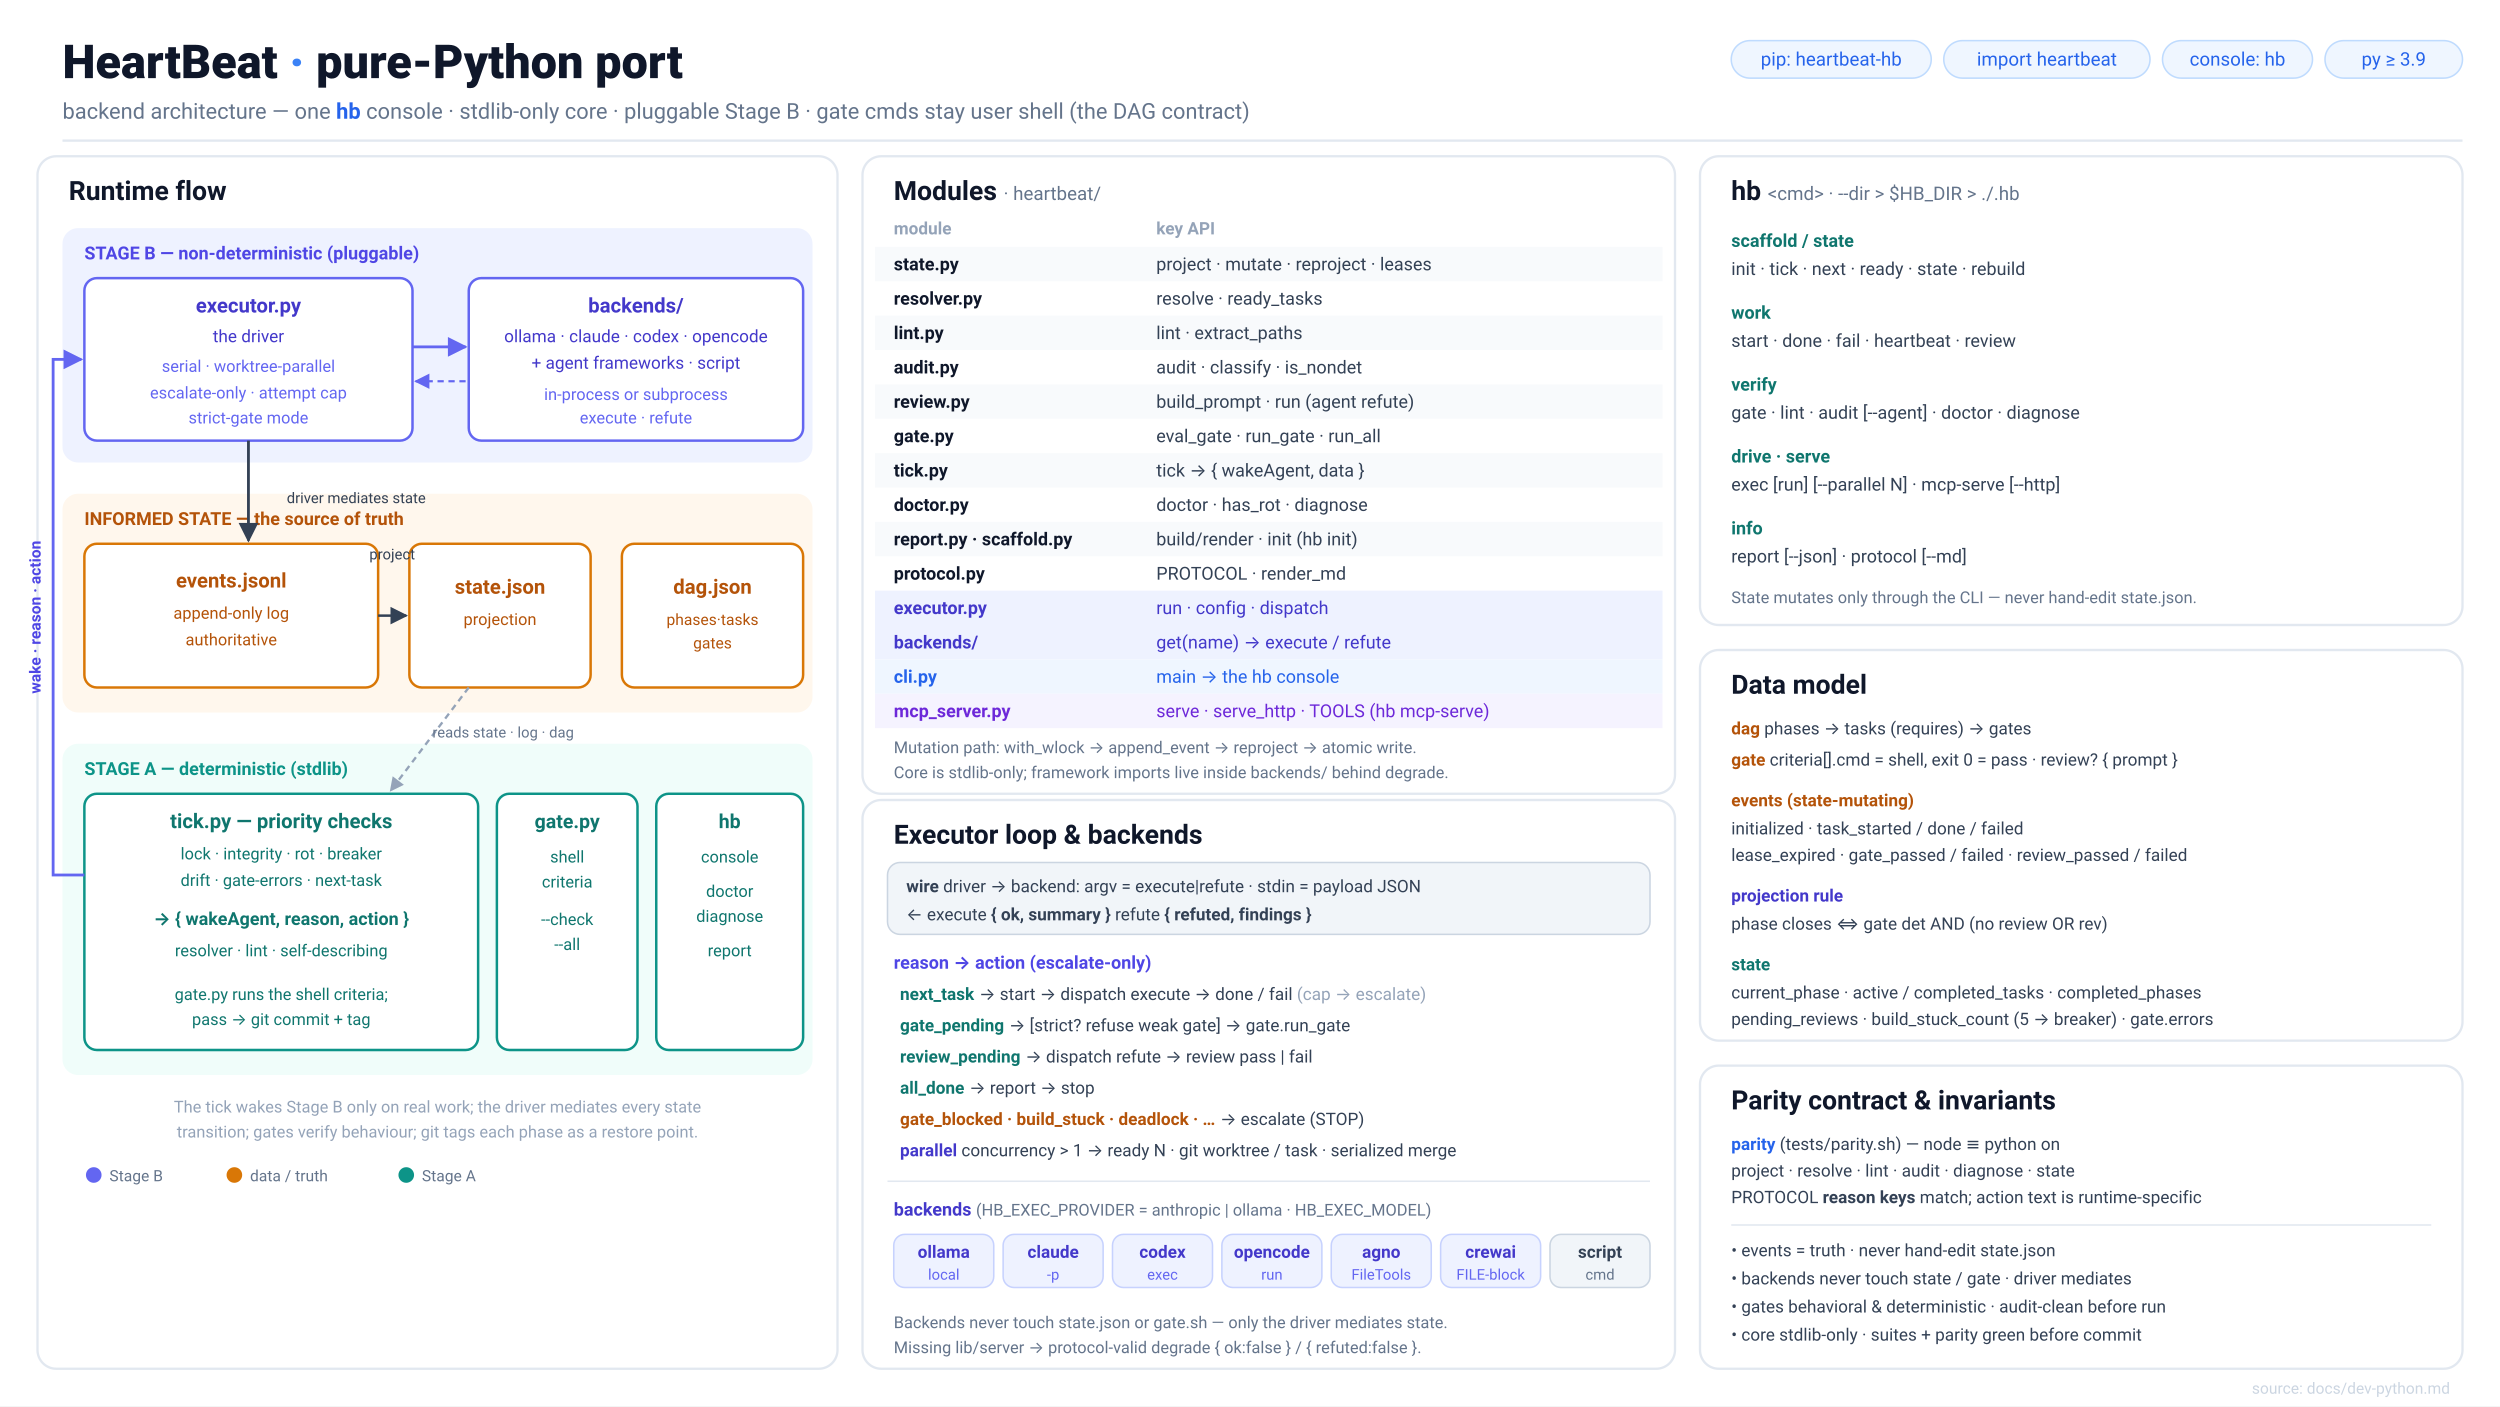
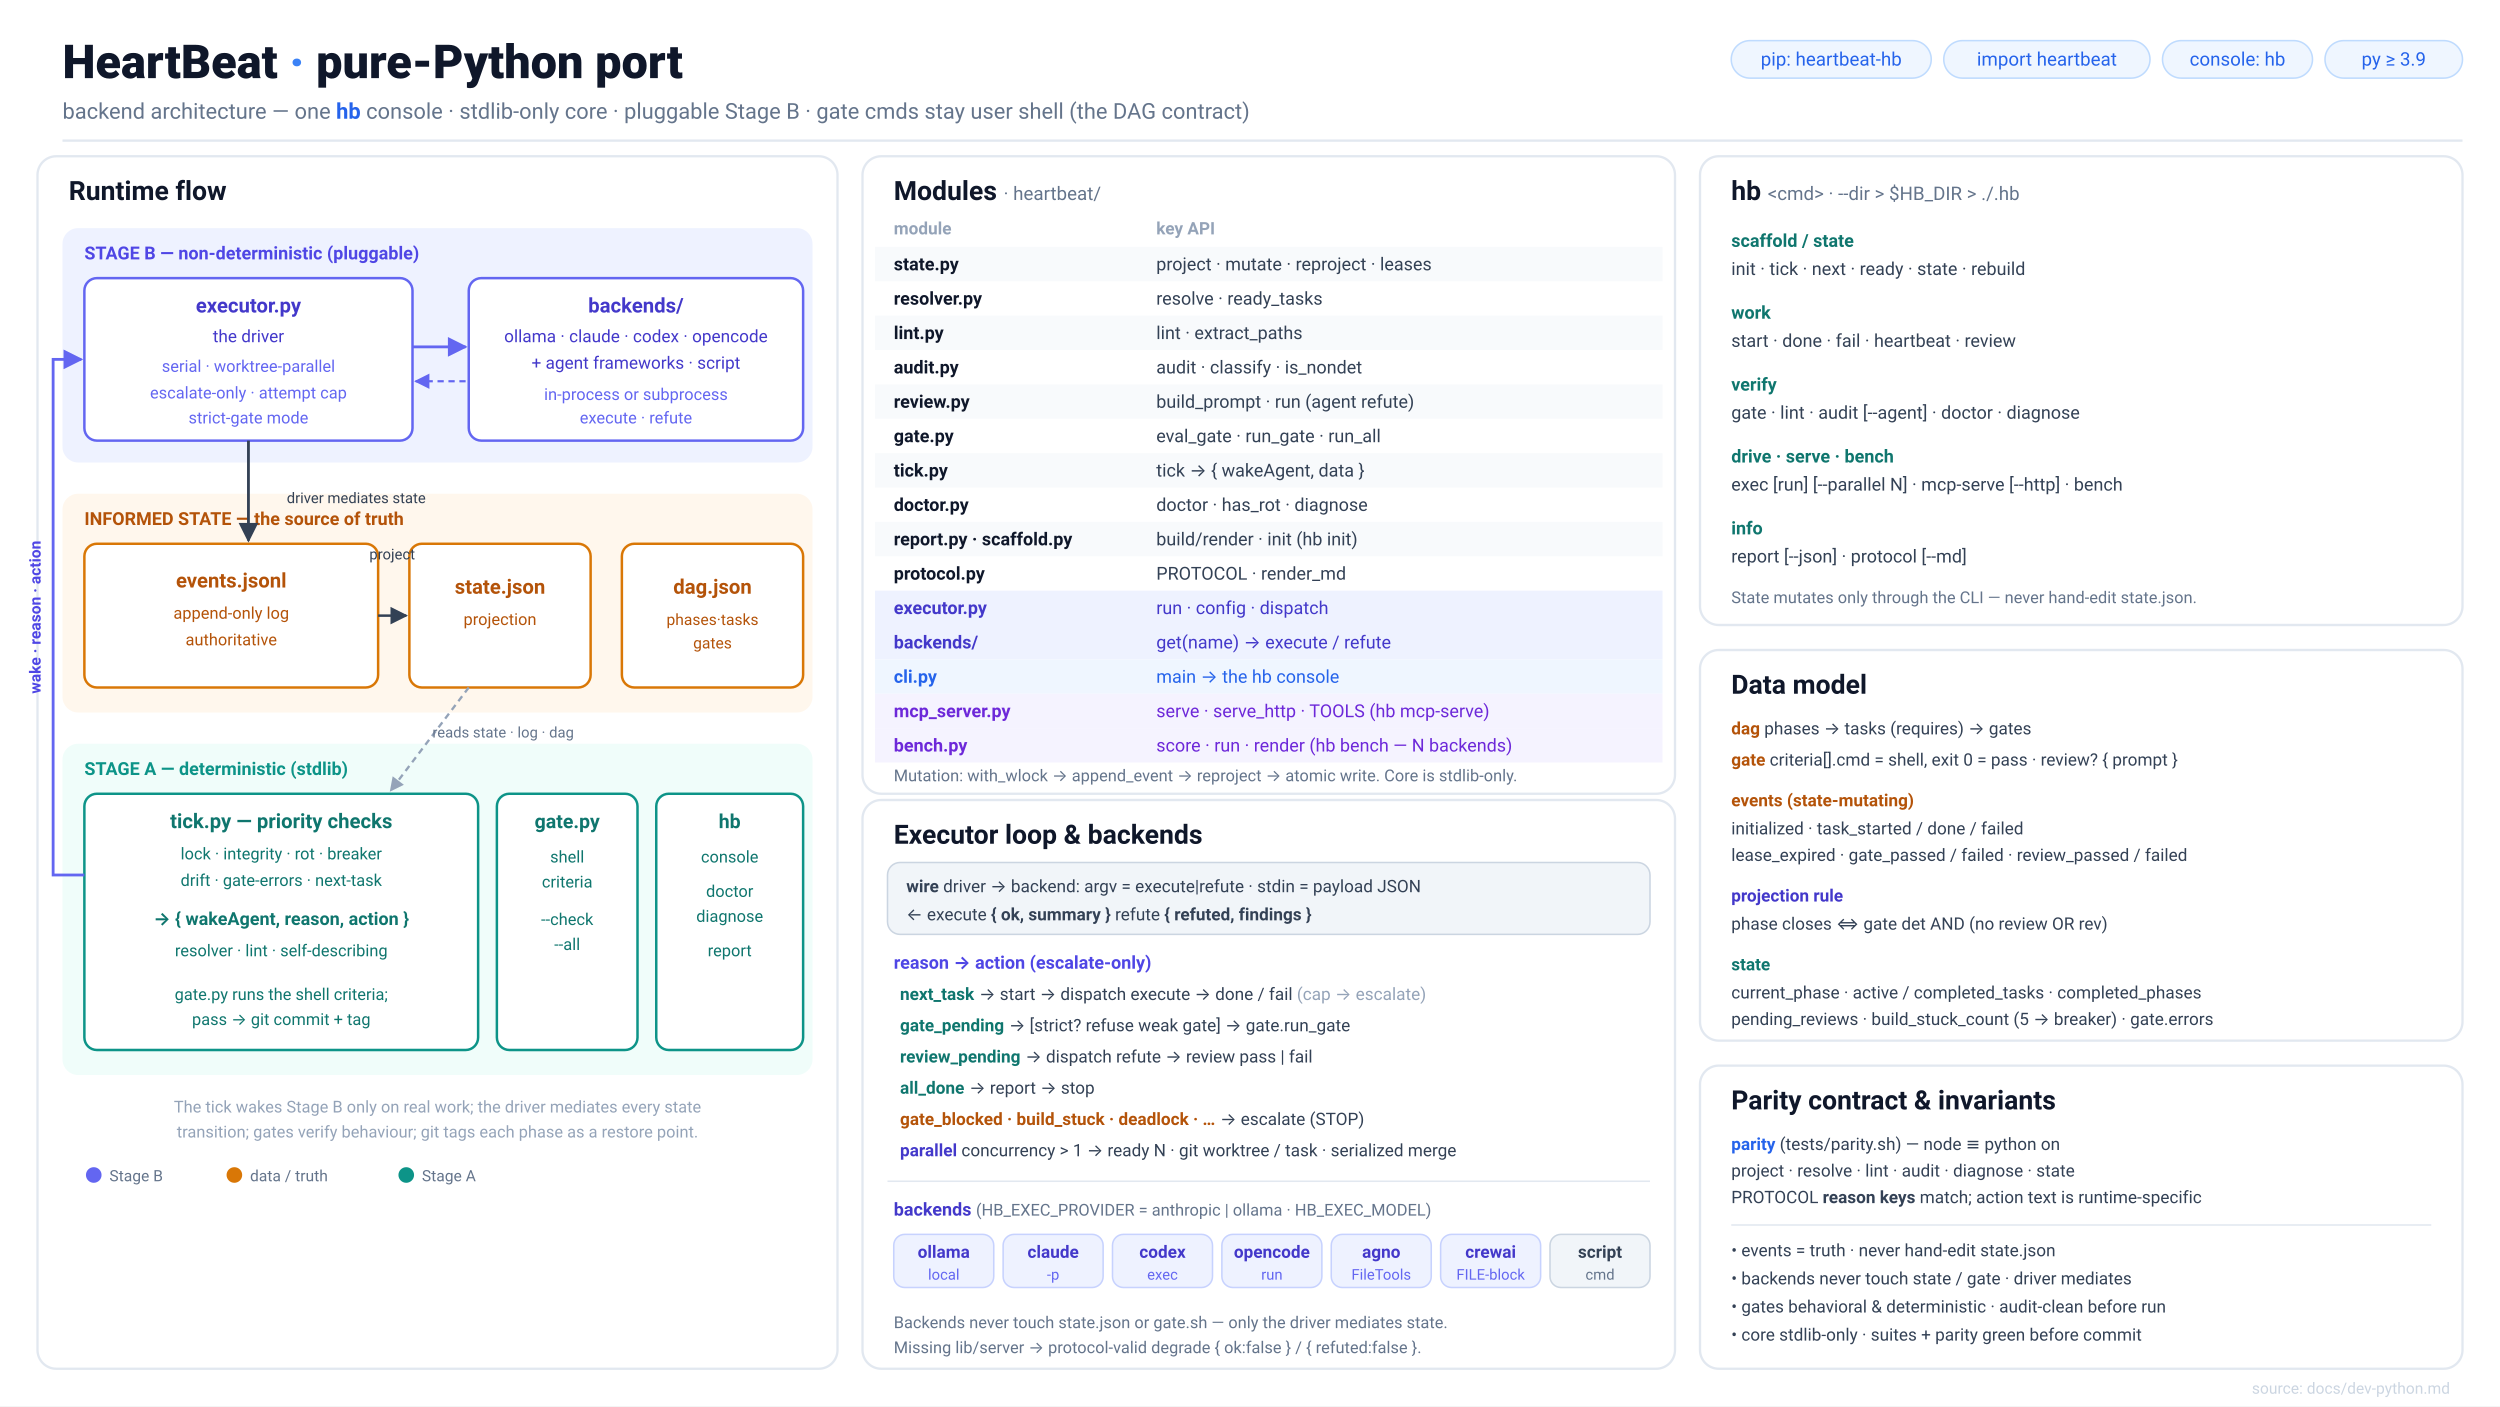
<svg xmlns="http://www.w3.org/2000/svg" viewBox="0 0 1600 900" font-family="system-ui, -apple-system, Segoe UI, Roboto, sans-serif">
  <defs>
    <marker id="a" viewBox="0 0 10 10" refX="9" refY="5" markerWidth="7" markerHeight="7" orient="auto">
      <path d="M0,0 L10,5 L0,10 z" fill="#334155" />
    </marker>
    <marker id="ai" viewBox="0 0 10 10" refX="9" refY="5" markerWidth="7" markerHeight="7" orient="auto">
      <path d="M0,0 L10,5 L0,10 z" fill="#6366f1" />
    </marker>
    <marker id="at" viewBox="0 0 10 10" refX="9" refY="5" markerWidth="7" markerHeight="7" orient="auto">
      <path d="M0,0 L10,5 L0,10 z" fill="#0d9488" />
    </marker>
    <marker id="ag" viewBox="0 0 10 10" refX="9" refY="5" markerWidth="6" markerHeight="6" orient="auto">
      <path d="M0,0 L10,5 L0,10 z" fill="#94a3b8" />
    </marker>
  </defs>
  <rect width="1600" height="900" fill="#ffffff" />
  <text x="40" y="50" font-size="30" font-weight="800" fill="#0f172a">HeartBeat <tspan fill="#3b82f6">·</tspan> pure-Python port</text>
  <text x="40" y="76" font-size="14" fill="#64748b">backend architecture — one <tspan font-weight="700" fill="#2563eb">hb</tspan> console · stdlib-only core · pluggable Stage B · gate cmds stay user shell (the DAG contract)</text>
  <g font-size="12" fill="#2563eb">
    <rect x="1108" y="26" width="128" height="24" rx="12" fill="#eff6ff" stroke="#bfdbfe" />
    <text x="1172" y="42" text-anchor="middle">pip: heartbeat-hb</text>
    <rect x="1244" y="26" width="132" height="24" rx="12" fill="#eff6ff" stroke="#bfdbfe" />
    <text x="1310" y="42" text-anchor="middle">import heartbeat</text>
    <rect x="1384" y="26" width="96" height="24" rx="12" fill="#eff6ff" stroke="#bfdbfe" />
    <text x="1432" y="42" text-anchor="middle">console: hb</text>
    <rect x="1488" y="26" width="88" height="24" rx="12" fill="#eff6ff" stroke="#bfdbfe" />
    <text x="1532" y="42" text-anchor="middle">py ≥ 3.9</text>
  </g>
  <line x1="40" y1="90" x2="1576" y2="90" stroke="#e2e8f0" stroke-width="1.5" />
  <rect x="24" y="100" width="512" height="776" rx="12" fill="#ffffff" stroke="#e2e8f0" stroke-width="1.5" />
  <text x="44" y="128" font-size="17" font-weight="700" fill="#0f172a">Runtime flow</text>
  <rect x="40" y="146" width="480" height="150" rx="10" fill="#eef2ff" />
  <text x="54" y="166" font-size="11.5" font-weight="700" fill="#4f46e5">STAGE B — non-deterministic (pluggable)</text>
  <rect x="54" y="178" width="210" height="104" rx="8" fill="#ffffff" stroke="#6366f1" stroke-width="1.6" />
  <text x="159" y="200" text-anchor="middle" font-size="13" font-weight="700" fill="#4338ca">executor.py</text>
  <text x="159" y="219" text-anchor="middle" font-size="11" fill="#4338ca">the driver</text>
  <text x="159" y="238" text-anchor="middle" font-size="10.5" fill="#6366f1">serial · worktree-parallel</text>
  <text x="159" y="255" text-anchor="middle" font-size="10.5" fill="#6366f1">escalate-only · attempt cap</text>
  <text x="159" y="271" text-anchor="middle" font-size="10.5" fill="#6366f1">strict-gate mode</text>
  <rect x="300" y="178" width="214" height="104" rx="8" fill="#ffffff" stroke="#6366f1" stroke-width="1.6" />
  <text x="407" y="200" text-anchor="middle" font-size="13" font-weight="700" fill="#4338ca">backends/</text>
  <text x="407" y="219" text-anchor="middle" font-size="11" fill="#4338ca">ollama · claude · codex · opencode</text>
  <text x="407" y="236" text-anchor="middle" font-size="11" fill="#4338ca">+ agent frameworks · script</text>
  <text x="407" y="256" text-anchor="middle" font-size="10.5" fill="#6366f1">in-process or subprocess</text>
  <text x="407" y="271" text-anchor="middle" font-size="10.5" fill="#6366f1">execute · refute</text>
  <line x1="264" y1="222" x2="298" y2="222" stroke="#6366f1" stroke-width="1.8" marker-end="url(#ai)" />
  <path d="M298,244 L266,244" fill="none" stroke="#6366f1" stroke-width="1.4" stroke-dasharray="4 3" marker-end="url(#ai)" />
  <rect x="40" y="316" width="480" height="140" rx="10" fill="#fff7ed" />
  <text x="54" y="336" font-size="11.5" font-weight="700" fill="#b45309">INFORMED STATE — the source of truth</text>
  <rect x="54" y="348" width="188" height="92" rx="8" fill="#ffffff" stroke="#d97706" stroke-width="1.6" />
  <text x="148" y="376" text-anchor="middle" font-size="13" font-weight="700" fill="#b45309">events.jsonl</text>
  <text x="148" y="396" text-anchor="middle" font-size="10.5" fill="#b45309">append-only log</text>
  <text x="148" y="413" text-anchor="middle" font-size="10.5" fill="#b45309">authoritative</text>
  <rect x="262" y="348" width="116" height="92" rx="8" fill="#ffffff" stroke="#d97706" stroke-width="1.6" />
  <text x="320" y="380" text-anchor="middle" font-size="13" font-weight="700" fill="#b45309">state.json</text>
  <text x="320" y="400" text-anchor="middle" font-size="10.5" fill="#b45309">projection</text>
  <rect x="398" y="348" width="116" height="92" rx="8" fill="#ffffff" stroke="#d97706" stroke-width="1.6" />
  <text x="456" y="380" text-anchor="middle" font-size="13" font-weight="700" fill="#b45309">dag.json</text>
  <text x="456" y="400" text-anchor="middle" font-size="10" fill="#b45309">phases·tasks</text>
  <text x="456" y="415" text-anchor="middle" font-size="10" fill="#b45309">gates</text>
  <line x1="242" y1="394" x2="260" y2="394" stroke="#334155" stroke-width="1.6" marker-end="url(#a)" />
  <text x="251" y="358" text-anchor="middle" font-size="9.5" fill="#334155">project</text>
  <rect x="40" y="476" width="480" height="212" rx="10" fill="#f0fdfa" />
  <text x="54" y="496" font-size="11.5" font-weight="700" fill="#0d9488">STAGE A — deterministic (stdlib)</text>
  <rect x="54" y="508" width="252" height="164" rx="8" fill="#ffffff" stroke="#0d9488" stroke-width="1.6" />
  <text x="180" y="530" text-anchor="middle" font-size="13" font-weight="700" fill="#0f766e">tick.py — priority checks</text>
  <text x="180" y="550" text-anchor="middle" font-size="10.5" fill="#0f766e">lock · integrity · rot · breaker</text>
  <text x="180" y="567" text-anchor="middle" font-size="10.5" fill="#0f766e">drift · gate-errors · next-task</text>
  <text x="180" y="592" text-anchor="middle" font-size="11.5" font-weight="700" fill="#0f766e">→ { wakeAgent, reason, action }</text>
  <text x="180" y="612" text-anchor="middle" font-size="10.5" fill="#0f766e">resolver · lint · self-describing</text>
  <text x="180" y="640" text-anchor="middle" font-size="10.5" fill="#0f766e">gate.py runs the shell criteria;</text>
  <text x="180" y="656" text-anchor="middle" font-size="10.5" fill="#0f766e">pass → git commit + tag</text>
  <rect x="318" y="508" width="90" height="164" rx="8" fill="#ffffff" stroke="#0d9488" stroke-width="1.6" />
  <text x="363" y="530" text-anchor="middle" font-size="12.5" font-weight="700" fill="#0f766e">gate.py</text>
  <text x="363" y="552" text-anchor="middle" font-size="10.5" fill="#0f766e">shell</text>
  <text x="363" y="568" text-anchor="middle" font-size="10.5" fill="#0f766e">criteria</text>
  <text x="363" y="592" text-anchor="middle" font-size="10.5" fill="#0f766e">--check</text>
  <text x="363" y="608" text-anchor="middle" font-size="10.5" fill="#0f766e">--all</text>
  <rect x="420" y="508" width="94" height="164" rx="8" fill="#ffffff" stroke="#0d9488" stroke-width="1.6" />
  <text x="467" y="530" text-anchor="middle" font-size="12.5" font-weight="700" fill="#0f766e">hb</text>
  <text x="467" y="552" text-anchor="middle" font-size="10.5" fill="#0f766e">console</text>
  <text x="467" y="574" text-anchor="middle" font-size="10.5" fill="#0f766e">doctor</text>
  <text x="467" y="590" text-anchor="middle" font-size="10.5" fill="#0f766e">diagnose</text>
  <text x="467" y="612" text-anchor="middle" font-size="10.5" fill="#0f766e">report</text>
  <path d="M54,560 L34,560 L34,230 L52,230" fill="none" stroke="#6366f1" stroke-width="1.8" marker-end="url(#ai)" />
  <text x="26" y="395" transform="rotate(-90 26 395)" text-anchor="middle" font-size="10" font-weight="600" fill="#4f46e5">wake · reason · action</text>
  <path d="M159,282 L159,346" fill="none" stroke="#334155" stroke-width="1.8" marker-end="url(#a)" />
  <text x="228" y="322" text-anchor="middle" font-size="9.5" fill="#334155">driver mediates state</text>
  <path d="M300,440 L250,506" fill="none" stroke="#94a3b8" stroke-width="1.5" stroke-dasharray="4 3" marker-end="url(#ag)" />
  <text x="322" y="472" text-anchor="middle" font-size="9.5" fill="#64748b">reads state · log · dag</text>
  <text x="280" y="712" text-anchor="middle" font-size="10.5" fill="#94a3b8">The tick wakes Stage B only on real work; the driver mediates every state</text>
  <text x="280" y="728" text-anchor="middle" font-size="10.5" fill="#94a3b8">transition; gates verify behaviour; git tags each phase as a restore point.</text>
  <g font-size="10" fill="#64748b">
    <circle cx="60" cy="752" r="5" fill="#6366f1" />
    <text x="70" y="756">Stage B</text>
    <circle cx="150" cy="752" r="5" fill="#d97706" />
    <text x="160" y="756">data / truth</text>
    <circle cx="260" cy="752" r="5" fill="#0d9488" />
    <text x="270" y="756">Stage A</text>
  </g>
  <rect x="552" y="100" width="520" height="408" rx="12" fill="#ffffff" stroke="#e2e8f0" stroke-width="1.5" />
  <text x="572" y="128" font-size="17" font-weight="700" fill="#0f172a">Modules <tspan font-size="12" font-weight="400" fill="#64748b">· heartbeat/</tspan>
  </text>
  <text x="572" y="150" font-size="11" font-weight="700" fill="#94a3b8">module</text>
  <text x="740" y="150" font-size="11" font-weight="700" fill="#94a3b8">key API</text>
  <g font-size="11.5">
    <g fill="#334155">
      <rect x="560" y="158" width="504" height="22" fill="#f8fafc" />
      <text x="572" y="173" font-weight="600" fill="#0f172a">state.py</text>
      <text x="740" y="173">project · mutate · reproject · leases</text>
      <text x="572" y="195" font-weight="600" fill="#0f172a">resolver.py</text>
      <text x="740" y="195">resolve · ready_tasks</text>
      <rect x="560" y="202" width="504" height="22" fill="#f8fafc" />
      <text x="572" y="217" font-weight="600" fill="#0f172a">lint.py</text>
      <text x="740" y="217">lint · extract_paths</text>
      <text x="572" y="239" font-weight="600" fill="#0f172a">audit.py</text>
      <text x="740" y="239">audit · classify · is_nondet</text>
      <rect x="560" y="246" width="504" height="22" fill="#f8fafc" />
      <text x="572" y="261" font-weight="600" fill="#0f172a">review.py</text>
      <text x="740" y="261">build_prompt · run  (agent refute)</text>
      <text x="572" y="283" font-weight="600" fill="#0f172a">gate.py</text>
      <text x="740" y="283">eval_gate · run_gate · run_all</text>
      <rect x="560" y="290" width="504" height="22" fill="#f8fafc" />
      <text x="572" y="305" font-weight="600" fill="#0f172a">tick.py</text>
      <text x="740" y="305">tick → { wakeAgent, data }</text>
      <text x="572" y="327" font-weight="600" fill="#0f172a">doctor.py</text>
      <text x="740" y="327">doctor · has_rot · diagnose</text>
      <rect x="560" y="334" width="504" height="22" fill="#f8fafc" />
      <text x="572" y="349" font-weight="600" fill="#0f172a">report.py · scaffold.py</text>
      <text x="740" y="349">build/render · init  (hb init)</text>
      <text x="572" y="371" font-weight="600" fill="#0f172a">protocol.py</text>
      <text x="740" y="371">PROTOCOL · render_md</text>
      <rect x="560" y="378" width="504" height="22" fill="#eef2ff" />
      <text x="572" y="393" font-weight="700" fill="#4338ca">executor.py</text>
      <text x="740" y="393" fill="#4338ca">run · config · dispatch</text>
      <rect x="560" y="400" width="504" height="22" fill="#eef2ff" />
      <text x="572" y="415" font-weight="700" fill="#4338ca">backends/</text>
      <text x="740" y="415" fill="#4338ca">get(name) → execute / refute</text>
      <rect x="560" y="422" width="504" height="22" fill="#eff6ff" />
      <text x="572" y="437" font-weight="700" fill="#2563eb">cli.py</text>
      <text x="740" y="437" fill="#2563eb">main → the hb console</text>
      <rect x="560" y="444" width="504" height="22" fill="#f5f3ff" />
      <text x="572" y="459" font-weight="700" fill="#6d28d9">mcp_server.py</text>
      <text x="740" y="459" fill="#6d28d9">serve · serve_http · TOOLS  (hb mcp-serve)</text>
+       <rect x="560" y="466" width="504" height="22" fill="#f5f3ff" />
+       <text x="572" y="481" font-weight="700" fill="#6d28d9">bench.py</text>
+       <text x="740" y="481" fill="#6d28d9">score · run · render  (hb bench — N backends)</text>
    </g>
  </g>
-   <text x="572" y="482" font-size="10.5" fill="#64748b">Mutation path: with_wlock → append_event → reproject → atomic write.</text>
-   <text x="572" y="498" font-size="10.5" fill="#64748b">Core is stdlib-only; framework imports live inside backends/ behind degrade.</text>
+   <text x="572" y="500" font-size="10.5" fill="#64748b">Mutation: with_wlock → append_event → reproject → atomic write. Core is stdlib-only.</text>
  <rect x="552" y="512" width="520" height="364" rx="12" fill="#ffffff" stroke="#e2e8f0" stroke-width="1.5" />
  <text x="572" y="540" font-size="17" font-weight="700" fill="#0f172a">Executor loop &amp; backends</text>
  <rect x="568" y="552" width="488" height="46" rx="8" fill="#f1f5f9" stroke="#cbd5e1" />
  <text x="580" y="571" font-size="11" fill="#334155">
    <tspan font-weight="700">wire</tspan>  driver → backend:  argv = execute|refute · stdin = payload JSON</text>
  <text x="580" y="589" font-size="11" fill="#334155">  ←  execute <tspan font-weight="700">{ ok, summary }</tspan>    refute <tspan font-weight="700">{ refuted, findings }</tspan>
  </text>
  <text x="572" y="620" font-size="11.5" font-weight="700" fill="#4f46e5">reason → action  (escalate-only)</text>
  <g font-size="11" fill="#334155">
    <text x="576" y="640">
      <tspan font-weight="700" fill="#0f766e">next_task</tspan>  → start → dispatch execute → done / fail  <tspan fill="#94a3b8">(cap → escalate)</tspan>
    </text>
    <text x="576" y="660">
      <tspan font-weight="700" fill="#0f766e">gate_pending</tspan>  → [strict? refuse weak gate] → gate.run_gate</text>
    <text x="576" y="680">
      <tspan font-weight="700" fill="#0f766e">review_pending</tspan>  → dispatch refute → review pass | fail</text>
    <text x="576" y="700">
      <tspan font-weight="700" fill="#0f766e">all_done</tspan>  → report → stop</text>
    <text x="576" y="720">
      <tspan font-weight="700" fill="#b45309">gate_blocked · build_stuck · deadlock · …</tspan>  → escalate (STOP)</text>
    <text x="576" y="740">
      <tspan font-weight="700" fill="#4338ca">parallel</tspan>  concurrency &gt; 1 → ready N · git worktree / task · serialized merge</text>
  </g>
  <line x1="568" y1="756" x2="1056" y2="756" stroke="#e2e8f0" />
  <text x="572" y="778" font-size="11.5" font-weight="700" fill="#4338ca">backends  <tspan font-size="10.5" font-weight="400" fill="#64748b">(HB_EXEC_PROVIDER = anthropic | ollama · HB_EXEC_MODEL)</tspan>
  </text>
  <g font-size="11">
    <rect x="572" y="790" width="64" height="34" rx="7" fill="#eef2ff" stroke="#c7d2fe" />
    <text x="604" y="805" text-anchor="middle" font-weight="700" fill="#4338ca">ollama</text>
    <text x="604" y="819" text-anchor="middle" font-size="9.5" fill="#6366f1">local</text>
    <rect x="642" y="790" width="64" height="34" rx="7" fill="#eef2ff" stroke="#c7d2fe" />
    <text x="674" y="805" text-anchor="middle" font-weight="700" fill="#4338ca">claude</text>
    <text x="674" y="819" text-anchor="middle" font-size="9.5" fill="#6366f1">-p</text>
    <rect x="712" y="790" width="64" height="34" rx="7" fill="#eef2ff" stroke="#c7d2fe" />
    <text x="744" y="805" text-anchor="middle" font-weight="700" fill="#4338ca">codex</text>
    <text x="744" y="819" text-anchor="middle" font-size="9.5" fill="#6366f1">exec</text>
    <rect x="782" y="790" width="64" height="34" rx="7" fill="#eef2ff" stroke="#c7d2fe" />
    <text x="814" y="805" text-anchor="middle" font-weight="700" fill="#4338ca">opencode</text>
    <text x="814" y="819" text-anchor="middle" font-size="9.5" fill="#6366f1">run</text>
    <rect x="852" y="790" width="64" height="34" rx="7" fill="#eef2ff" stroke="#c7d2fe" />
    <text x="884" y="805" text-anchor="middle" font-weight="700" fill="#4338ca">agno</text>
    <text x="884" y="819" text-anchor="middle" font-size="9.5" fill="#6366f1">FileTools</text>
    <rect x="922" y="790" width="64" height="34" rx="7" fill="#eef2ff" stroke="#c7d2fe" />
    <text x="954" y="805" text-anchor="middle" font-weight="700" fill="#4338ca">crewai</text>
    <text x="954" y="819" text-anchor="middle" font-size="9.5" fill="#6366f1">FILE-block</text>
    <rect x="992" y="790" width="64" height="34" rx="7" fill="#f1f5f9" stroke="#cbd5e1" />
    <text x="1024" y="805" text-anchor="middle" font-weight="700" fill="#334155">script</text>
    <text x="1024" y="819" text-anchor="middle" font-size="9.5" fill="#64748b">cmd</text>
  </g>
  <text x="572" y="850" font-size="10.5" fill="#64748b">Backends never touch state.json or gate.sh — only the driver mediates state.</text>
  <text x="572" y="866" font-size="10.5" fill="#64748b">Missing lib/server → protocol-valid degrade { ok:false } / { refuted:false }.</text>
  <rect x="1088" y="100" width="488" height="300" rx="12" fill="#ffffff" stroke="#e2e8f0" stroke-width="1.5" />
  <text x="1108" y="128" font-size="17" font-weight="700" fill="#0f172a">hb <tspan font-size="12" font-weight="400" fill="#64748b">&lt;cmd&gt;  · --dir &gt; $HB_DIR &gt; ./.hb</tspan>
  </text>
  <g font-size="11.5">
    <text x="1108" y="158" font-weight="700" fill="#0f766e">scaffold / state</text>
    <text x="1108" y="176" fill="#334155">init · tick · next · ready · state · rebuild</text>
    <text x="1108" y="204" font-weight="700" fill="#0f766e">work</text>
    <text x="1108" y="222" fill="#334155">start · done · fail · heartbeat · review</text>
    <text x="1108" y="250" font-weight="700" fill="#0f766e">verify</text>
    <text x="1108" y="268" fill="#334155">gate · lint · audit [--agent] · doctor · diagnose</text>
-     <text x="1108" y="296" font-weight="700" fill="#0f766e">drive · serve</text>
-     <text x="1108" y="314" fill="#334155">exec [run] [--parallel N] · mcp-serve [--http]</text>
+     <text x="1108" y="296" font-weight="700" fill="#0f766e">drive · serve · bench</text>
+     <text x="1108" y="314" fill="#334155">exec [run] [--parallel N] · mcp-serve [--http] · bench</text>
    <text x="1108" y="342" font-weight="700" fill="#0f766e">info</text>
    <text x="1108" y="360" fill="#334155">report [--json] · protocol [--md]</text>
  </g>
  <text x="1108" y="386" font-size="10.5" fill="#64748b">State mutates only through the CLI — never hand-edit state.json.</text>
  <rect x="1088" y="416" width="488" height="250" rx="12" fill="#ffffff" stroke="#e2e8f0" stroke-width="1.5" />
  <text x="1108" y="444" font-size="17" font-weight="700" fill="#0f172a">Data model</text>
  <g font-size="11">
    <text x="1108" y="470" fill="#334155">
      <tspan font-weight="700" fill="#b45309">dag</tspan>  phases → tasks (requires) → gates</text>
    <text x="1108" y="490" fill="#334155">
      <tspan font-weight="700" fill="#b45309">gate</tspan>  criteria[].cmd = shell, exit 0 = pass · review? { prompt }</text>
    <text x="1108" y="516" font-weight="700" fill="#b45309">events  (state-mutating)</text>
    <text x="1108" y="534" fill="#334155">initialized · task_started / done / failed</text>
    <text x="1108" y="551" fill="#334155">lease_expired · gate_passed / failed · review_passed / failed</text>
    <text x="1108" y="577" font-weight="700" fill="#4338ca">projection rule</text>
    <text x="1108" y="595" fill="#334155">phase closes ⇔ gate det AND (no review OR rev)</text>
    <text x="1108" y="621" font-weight="700" fill="#0f766e">state</text>
    <text x="1108" y="639" fill="#334155">current_phase · active / completed_tasks · completed_phases</text>
    <text x="1108" y="656" fill="#334155">pending_reviews · build_stuck_count (5 → breaker) · gate.errors</text>
  </g>
  <rect x="1088" y="682" width="488" height="194" rx="12" fill="#ffffff" stroke="#e2e8f0" stroke-width="1.5" />
  <text x="1108" y="710" font-size="17" font-weight="700" fill="#0f172a">Parity contract &amp; invariants</text>
  <g font-size="11">
    <text x="1108" y="736" fill="#334155">
      <tspan font-weight="700" fill="#2563eb">parity</tspan> (tests/parity.sh) — node ≡ python on</text>
    <text x="1108" y="753" fill="#334155">project · resolve · lint · audit · diagnose · state</text>
    <text x="1108" y="770" fill="#334155">PROTOCOL <tspan font-weight="700">reason keys</tspan> match; action text is runtime-specific</text>
    <line x1="1108" y1="784" x2="1556" y2="784" stroke="#e2e8f0" />
    <text x="1108" y="804" fill="#334155">• events = truth · never hand-edit state.json</text>
    <text x="1108" y="822" fill="#334155">• backends never touch state / gate · driver mediates</text>
    <text x="1108" y="840" fill="#334155">• gates behavioral &amp; deterministic · audit-clean before run</text>
    <text x="1108" y="858" fill="#334155">• core stdlib-only · suites + parity green before commit</text>
  </g>
  <text x="1568" y="892" text-anchor="end" font-size="10" fill="#cbd5e1">source: docs/dev-python.md</text>
</svg>
